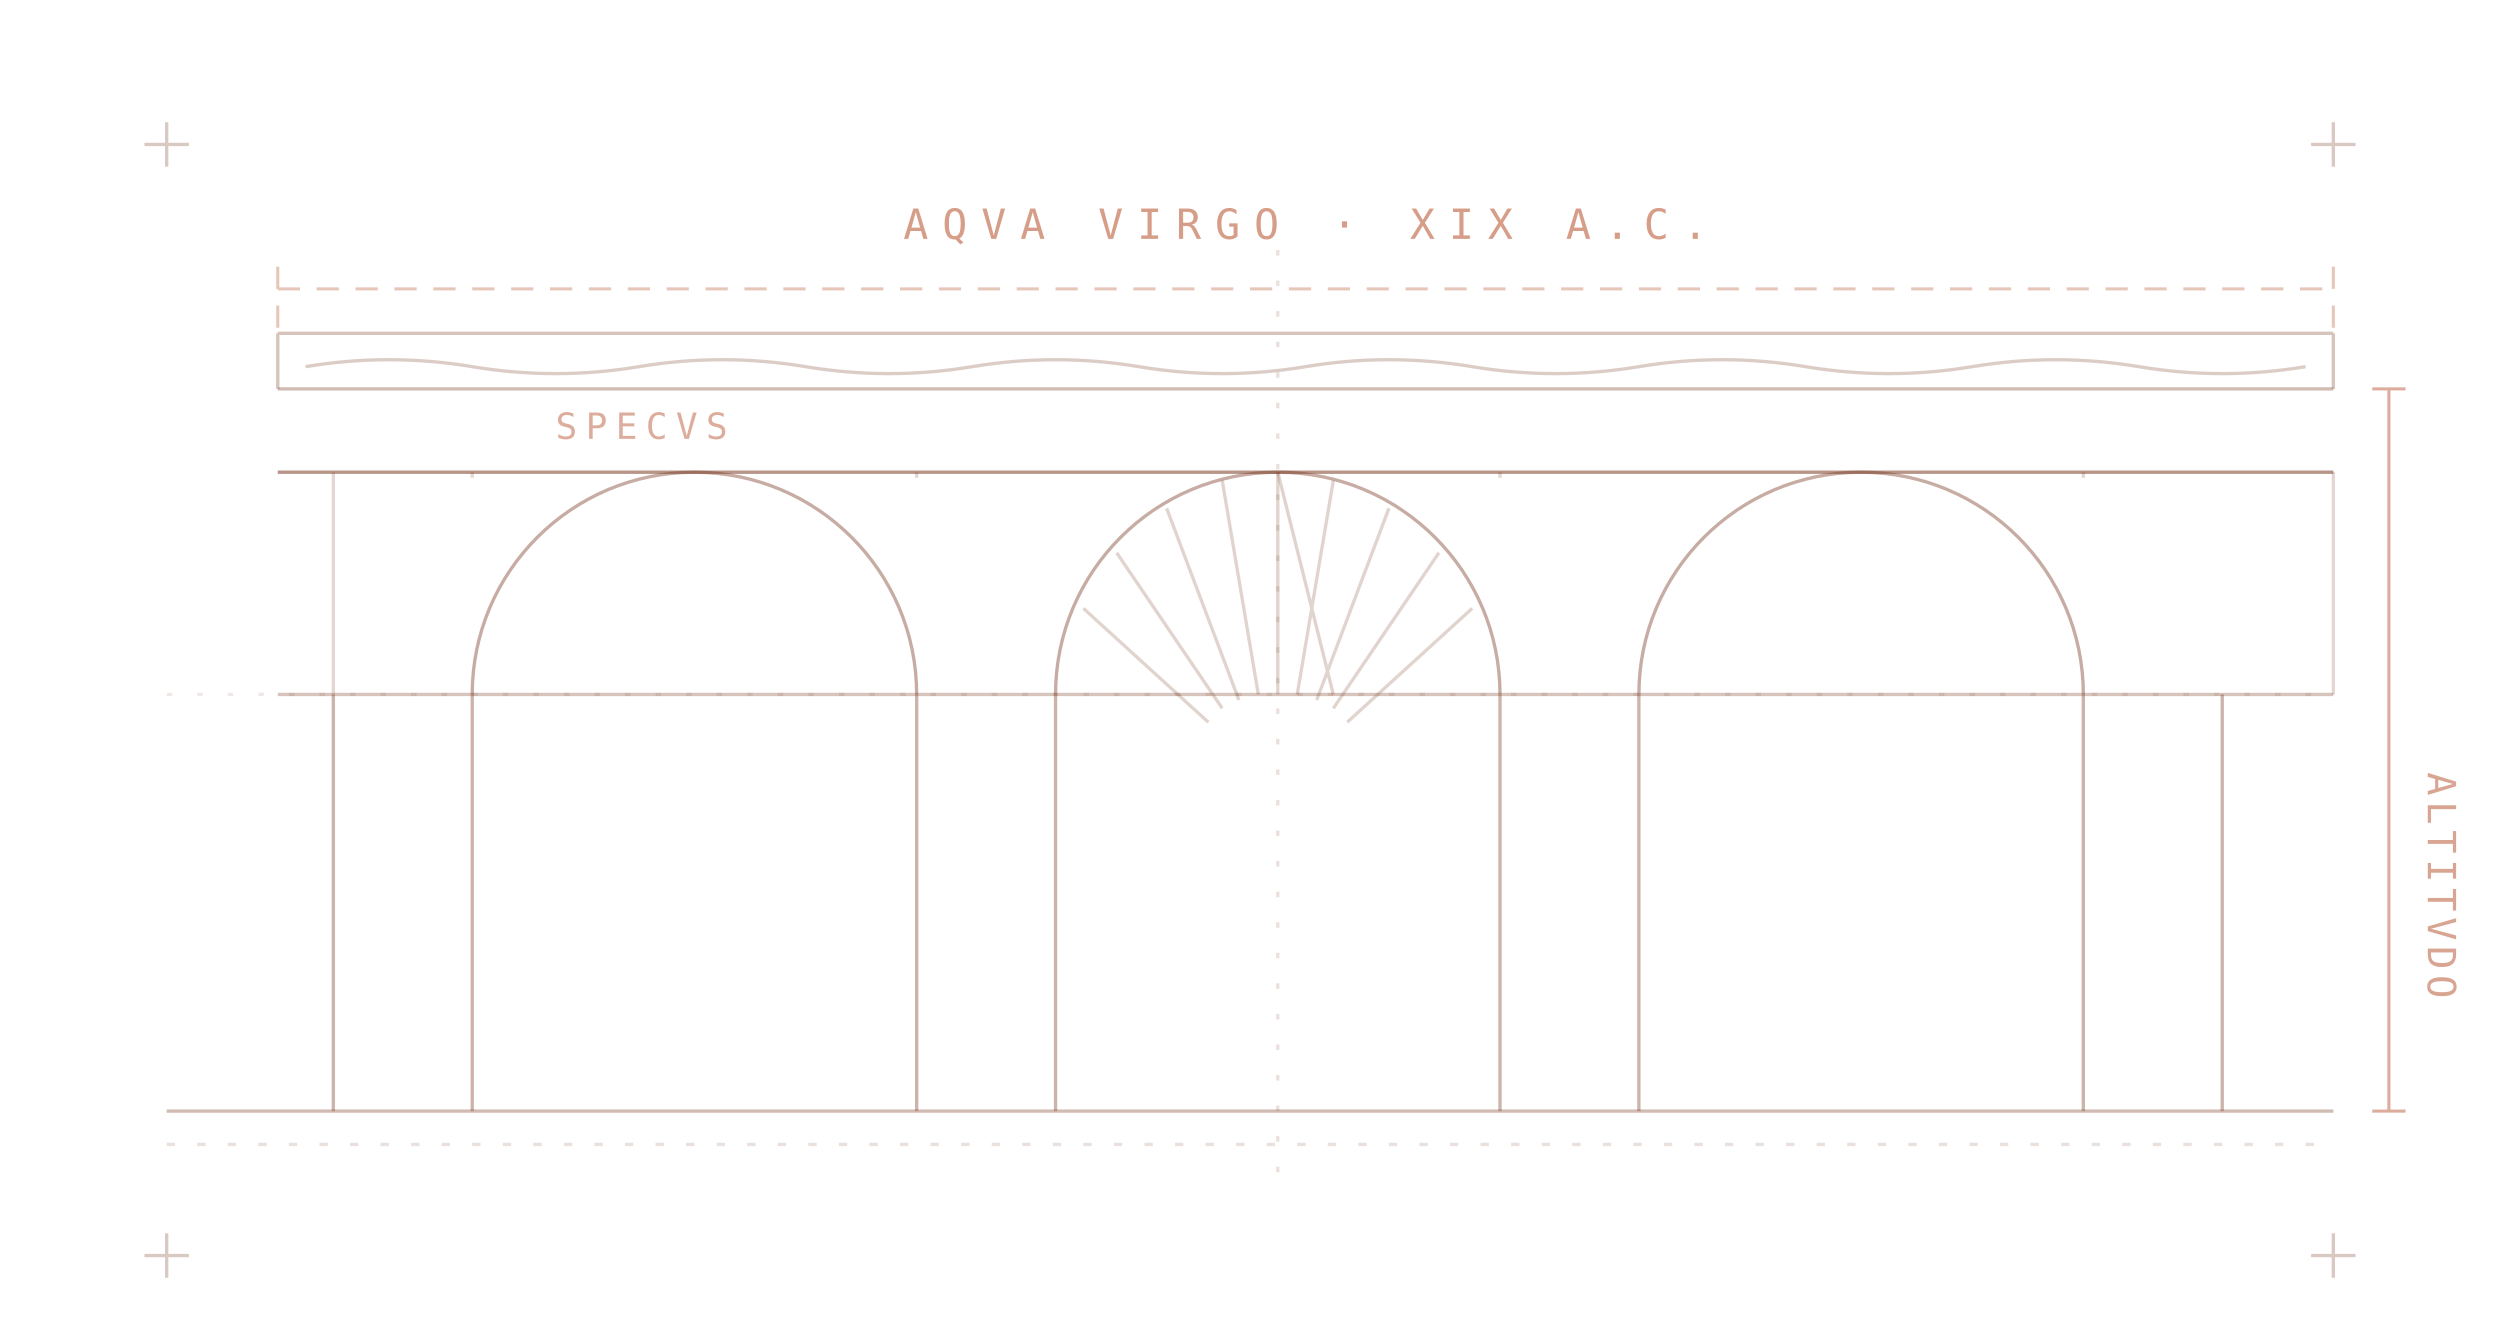
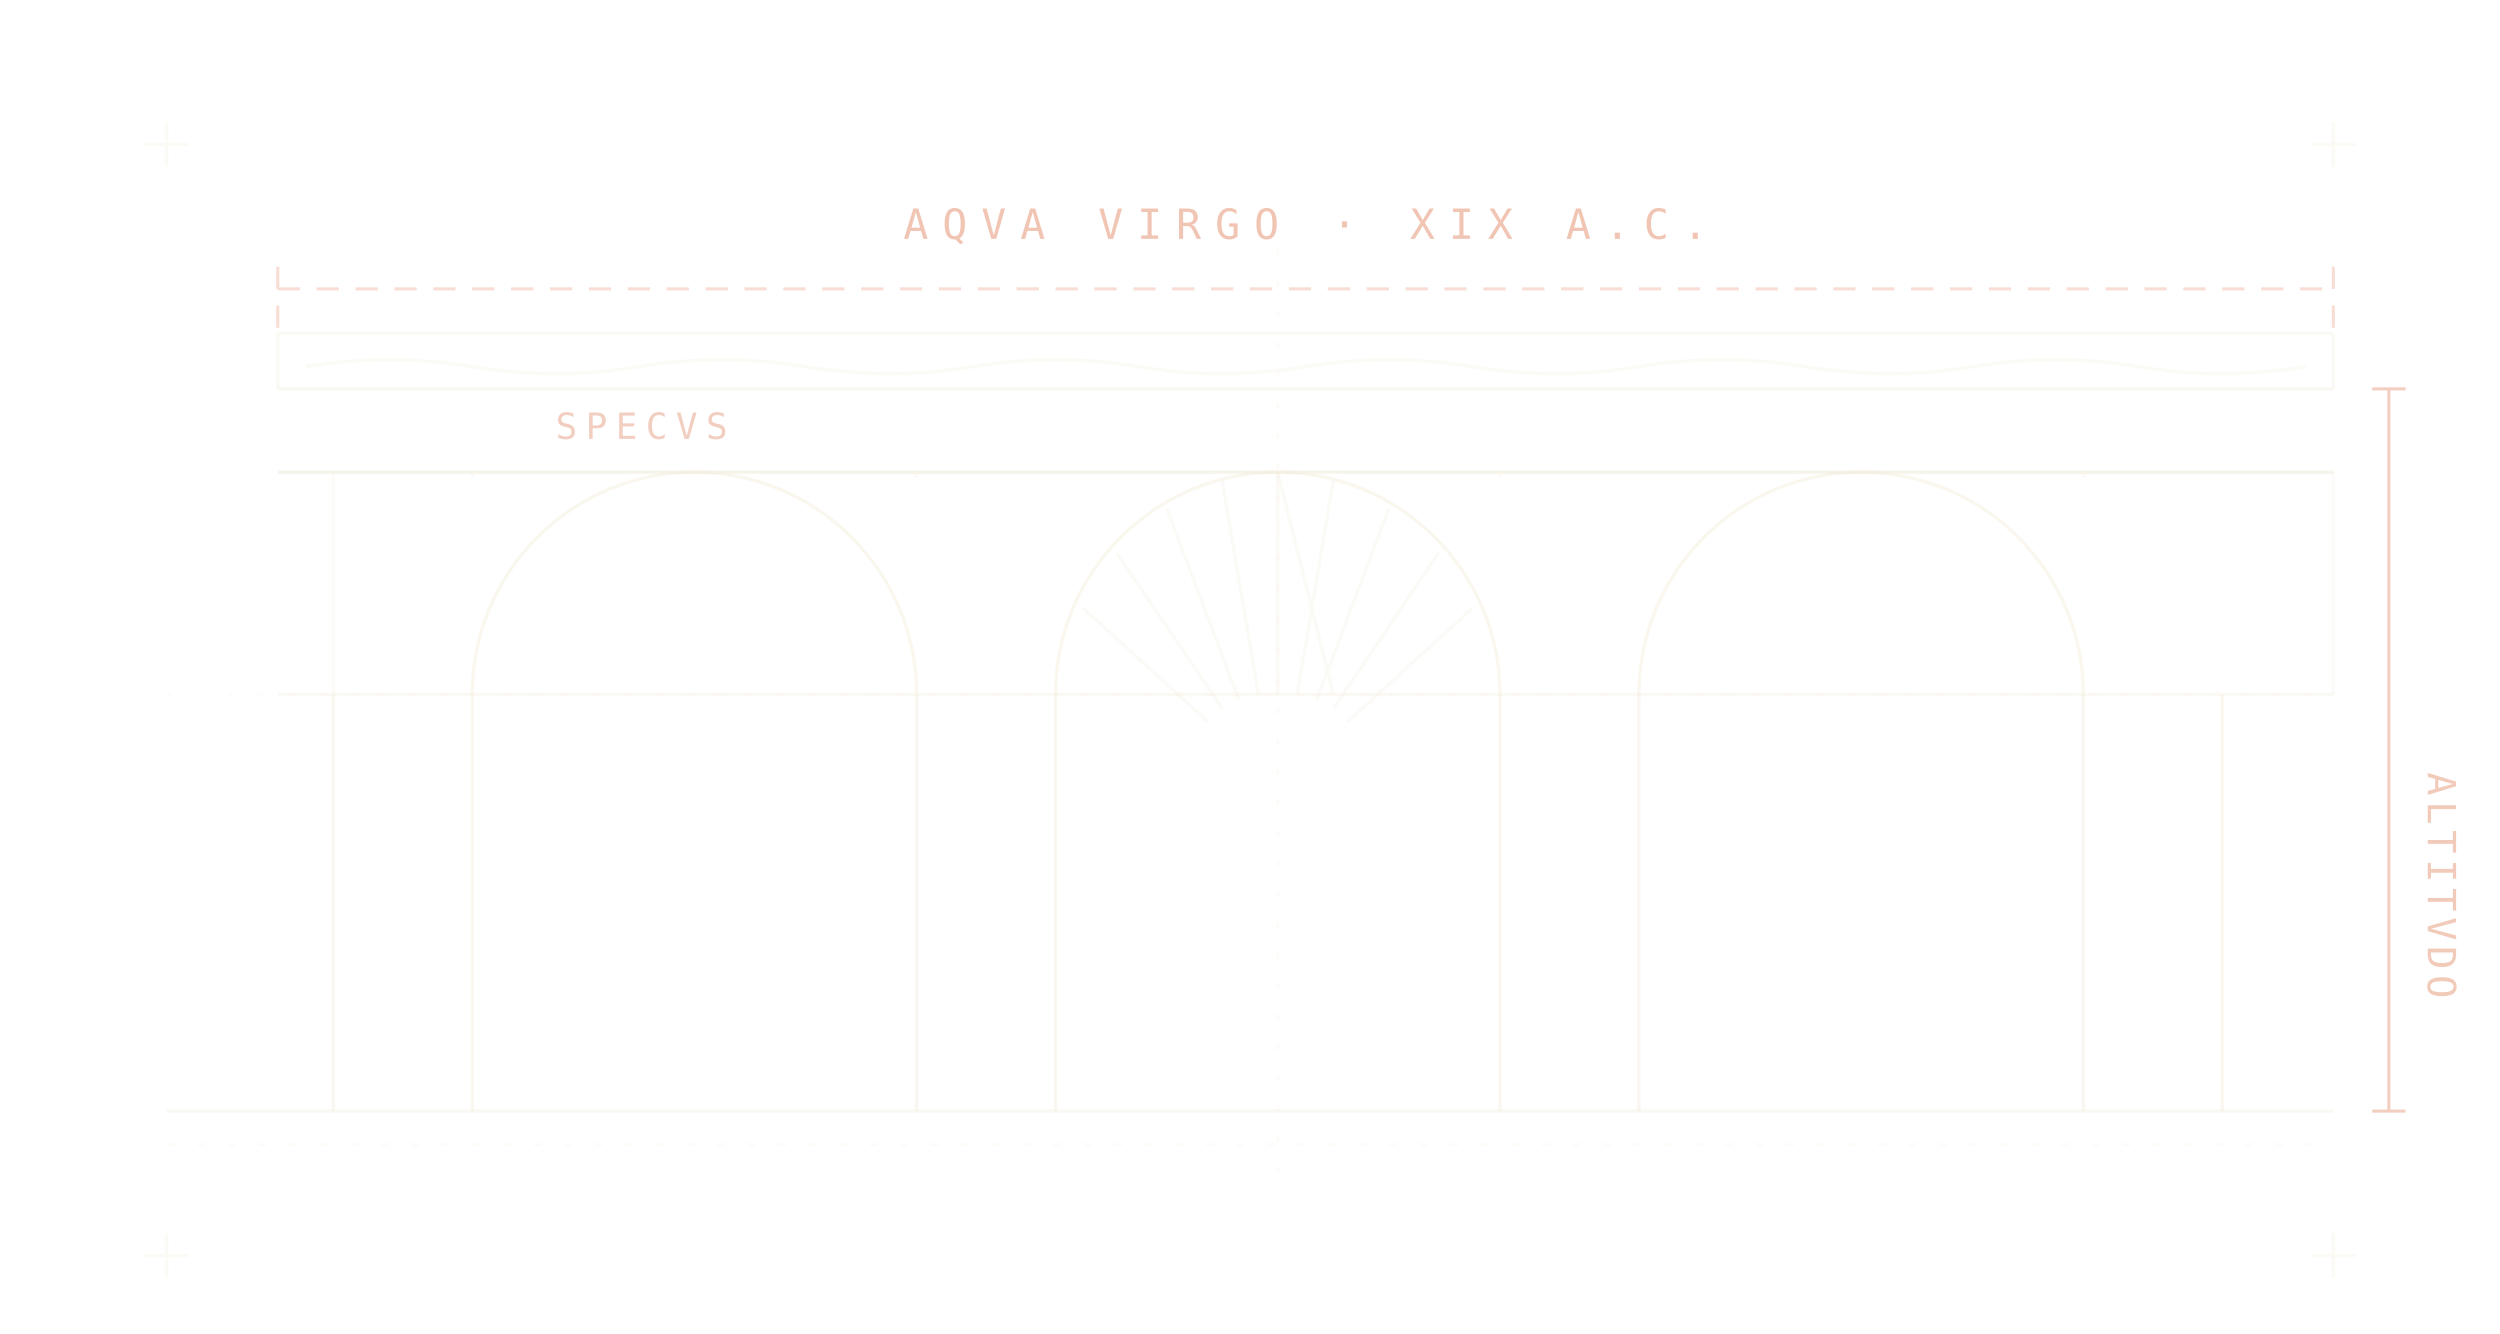
<svg xmlns="http://www.w3.org/2000/svg" viewBox="0 0 900 480" fill="none">
-   <g stroke="#7A3B24" stroke-width="1.2" stroke-opacity=".32">
+   <g stroke="#F2EBD9" stroke-width="1.2" stroke-opacity=".32">
    <path d="M60 400 H840" stroke-opacity=".34" />
    <path d="M60 412 H840" stroke-opacity=".16" stroke-dasharray="3 8" />
    <path d="M120 250 V400 M170 250 V400" stroke-opacity=".38" />
    <path d="M330 250 V400 M380 250 V400" stroke-opacity=".38" />
    <path d="M540 250 V400 M590 250 V400" stroke-opacity=".38" />
    <path d="M750 250 V400 M800 250 V400" stroke-opacity=".38" />
    <path d="M170 250 A80 80 0 0 1 330 250" stroke-opacity=".42" />
    <path d="M380 250 A80 80 0 0 1 540 250" stroke-opacity=".42" />
    <path d="M590 250 A80 80 0 0 1 750 250" stroke-opacity=".42" />
    <g stroke-opacity=".22">
      <path d="M460 170 V250 M440 173 L453 250 M420 183 L446 252 M402 199 L440 255 M390 219 L435 260" />
      <path d="M460 170 L480 250 M480 173 L467 250 M500 183 L474 252 M518 199 L480 255 M530 219 L485 260" />
    </g>
    <path d="M100 250 H840" stroke-opacity=".30" />
    <path d="M100 170 H840" stroke-opacity=".30" />
    <path d="M120 170 V250 M840 170 V250 M170 170 V172 M330 170 V172 M540 170 V172 M750 170 V172" stroke-opacity=".20" />
    <path d="M100 140 H840 M100 170 H840" stroke-opacity=".34" />
    <path d="M100 140 V120 M840 140 V120 M100 120 H840" stroke-opacity=".30" />
    <path d="M110 132 Q140 127 170 132 T230 132 T290 132 T350 132 T410 132 T470 132 T530 132 T590 132 T650 132 T710 132 T770 132 T830 132" stroke-opacity=".26" />
    <path d="M460 90 V430" stroke-opacity=".16" stroke-dasharray="2 9" />
    <path d="M60 250 H840" stroke-opacity=".12" stroke-dasharray="2 9" />
    <g stroke-opacity=".28">
      <path d="M52 52 h16 M60 44 v16" />
      <path d="M832 52 h16 M840 44 v16" />
      <path d="M52 452 h16 M60 444 v16" />
      <path d="M832 452 h16 M840 444 v16" />
    </g>
  </g>
-   <g stroke="#BA5C3A" stroke-width="1.1" stroke-opacity=".5">
+   <g stroke="#E79E82" stroke-width="1.1" stroke-opacity=".5">
    <path d="M860 140 V400 M854 140 H866 M854 400 H866" />
    <path d="M100 96 V120 M840 96 V120 M100 104 H840" stroke-dasharray="8 6" stroke-opacity=".35" />
  </g>
-   <text x="470" y="86" text-anchor="middle" font-family="ui-monospace, Consolas, monospace" font-size="15" letter-spacing="5" fill="#BA5C3A" fill-opacity=".6">AQVA VIRGO · XIX A.C.</text>
-   <text x="874" y="278" font-family="ui-monospace, Consolas, monospace" font-size="14" letter-spacing="2" fill="#BA5C3A" fill-opacity=".55" transform="rotate(90 874 278)">ALTITVDO</text>
-   <text x="200" y="158" font-family="ui-monospace, Consolas, monospace" font-size="13" letter-spacing="3" fill="#BA5C3A" fill-opacity=".5">SPECVS</text>
+   <text x="470" y="86" text-anchor="middle" font-family="ui-monospace, Consolas, monospace" font-size="15" letter-spacing="5" fill="#E79E82" fill-opacity=".6">AQVA VIRGO · XIX A.C.</text>
+   <text x="874" y="278" font-family="ui-monospace, Consolas, monospace" font-size="14" letter-spacing="2" fill="#E79E82" fill-opacity=".55" transform="rotate(90 874 278)">ALTITVDO</text>
+   <text x="200" y="158" font-family="ui-monospace, Consolas, monospace" font-size="13" letter-spacing="3" fill="#E79E82" fill-opacity=".5">SPECVS</text>
</svg>
